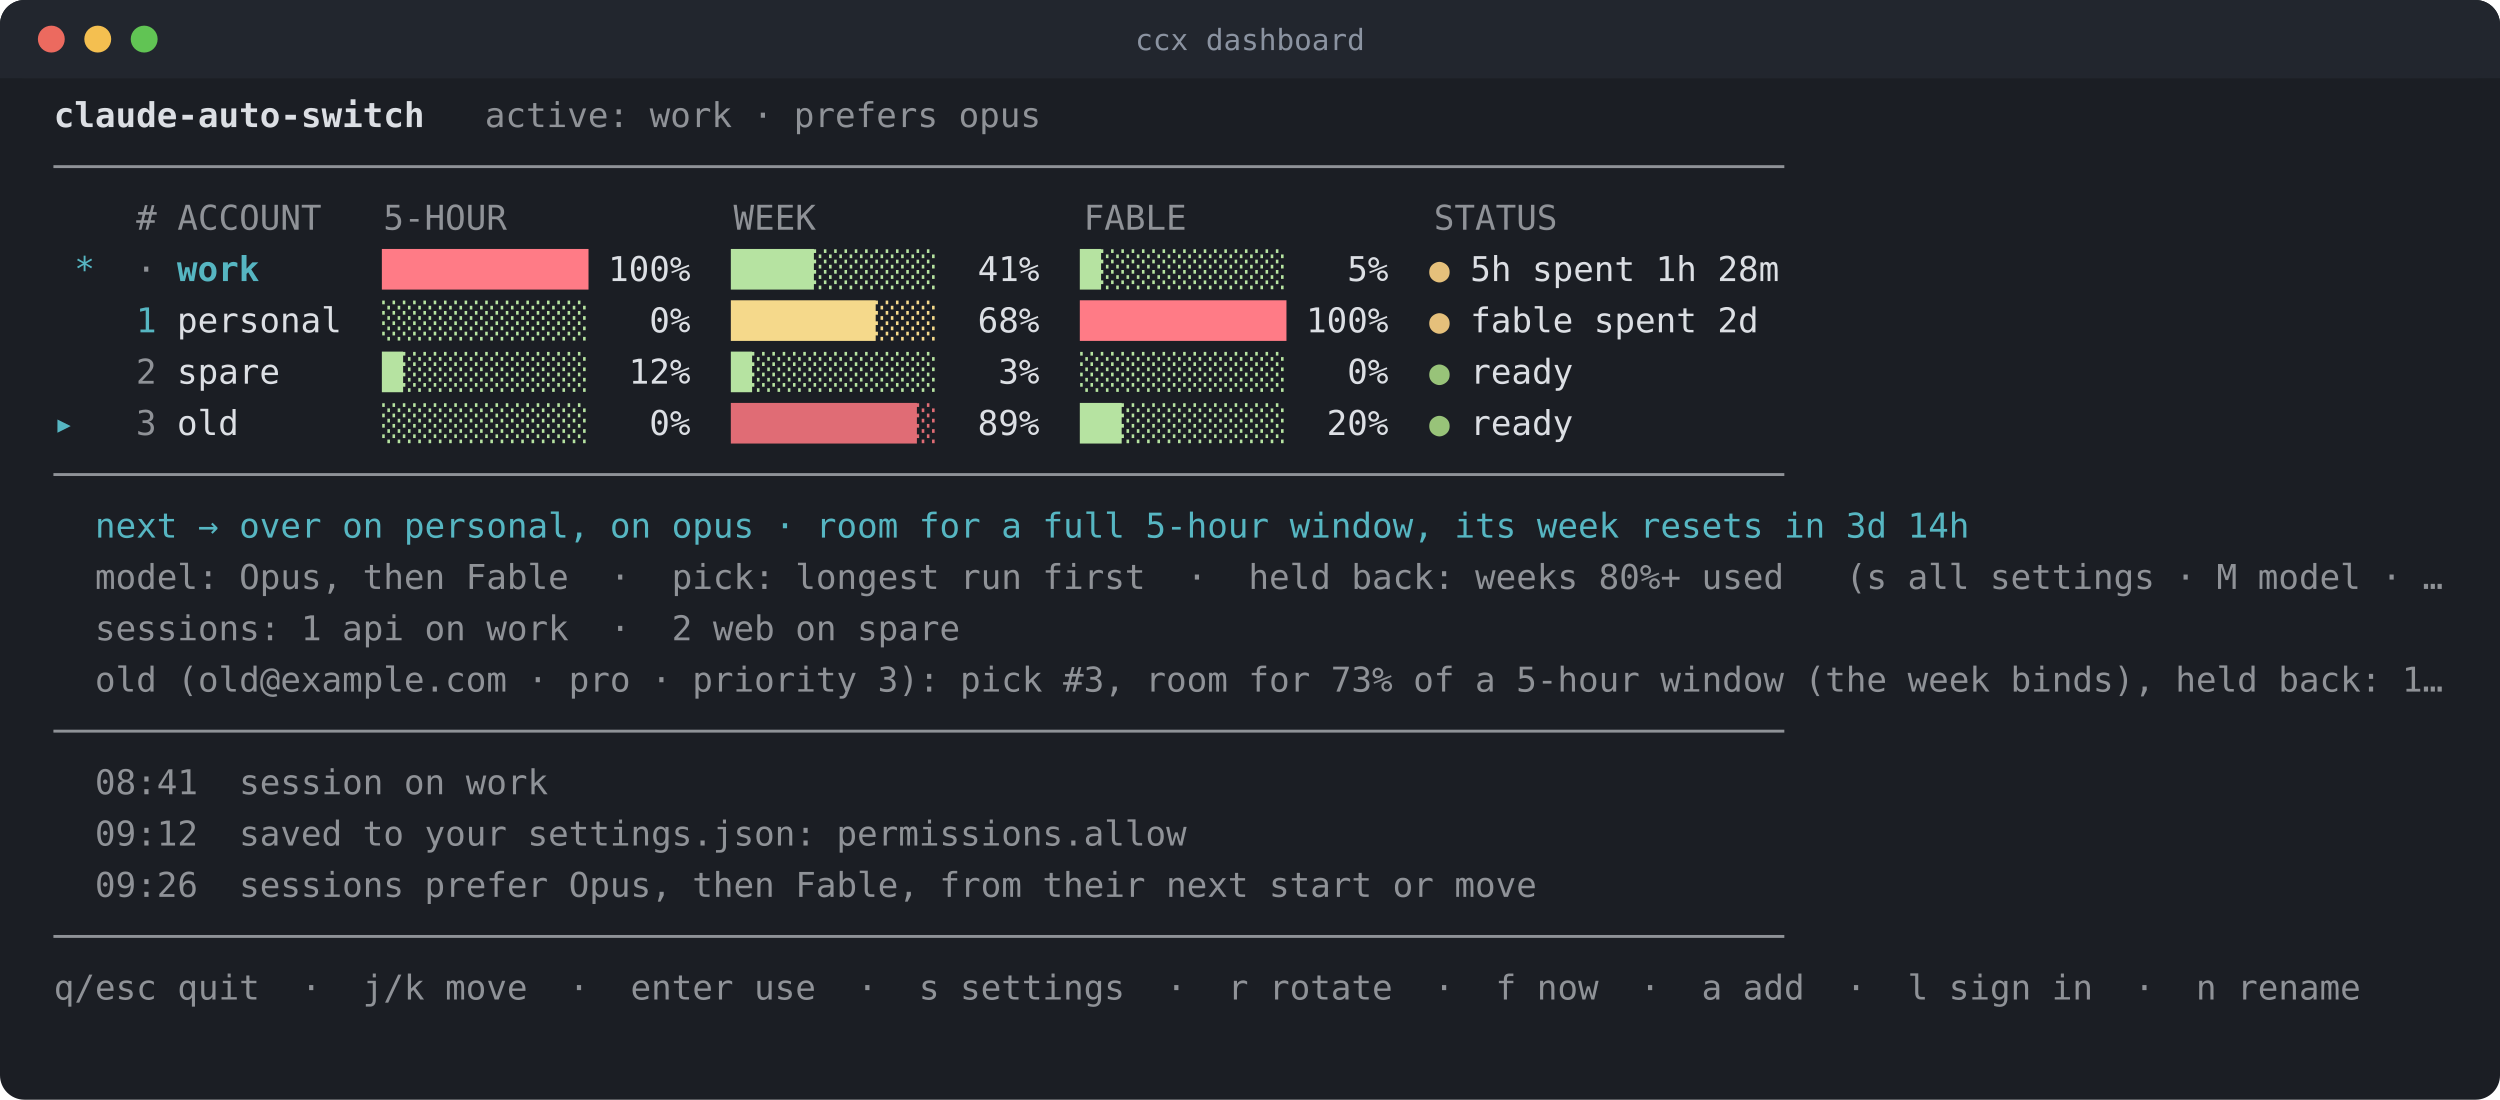
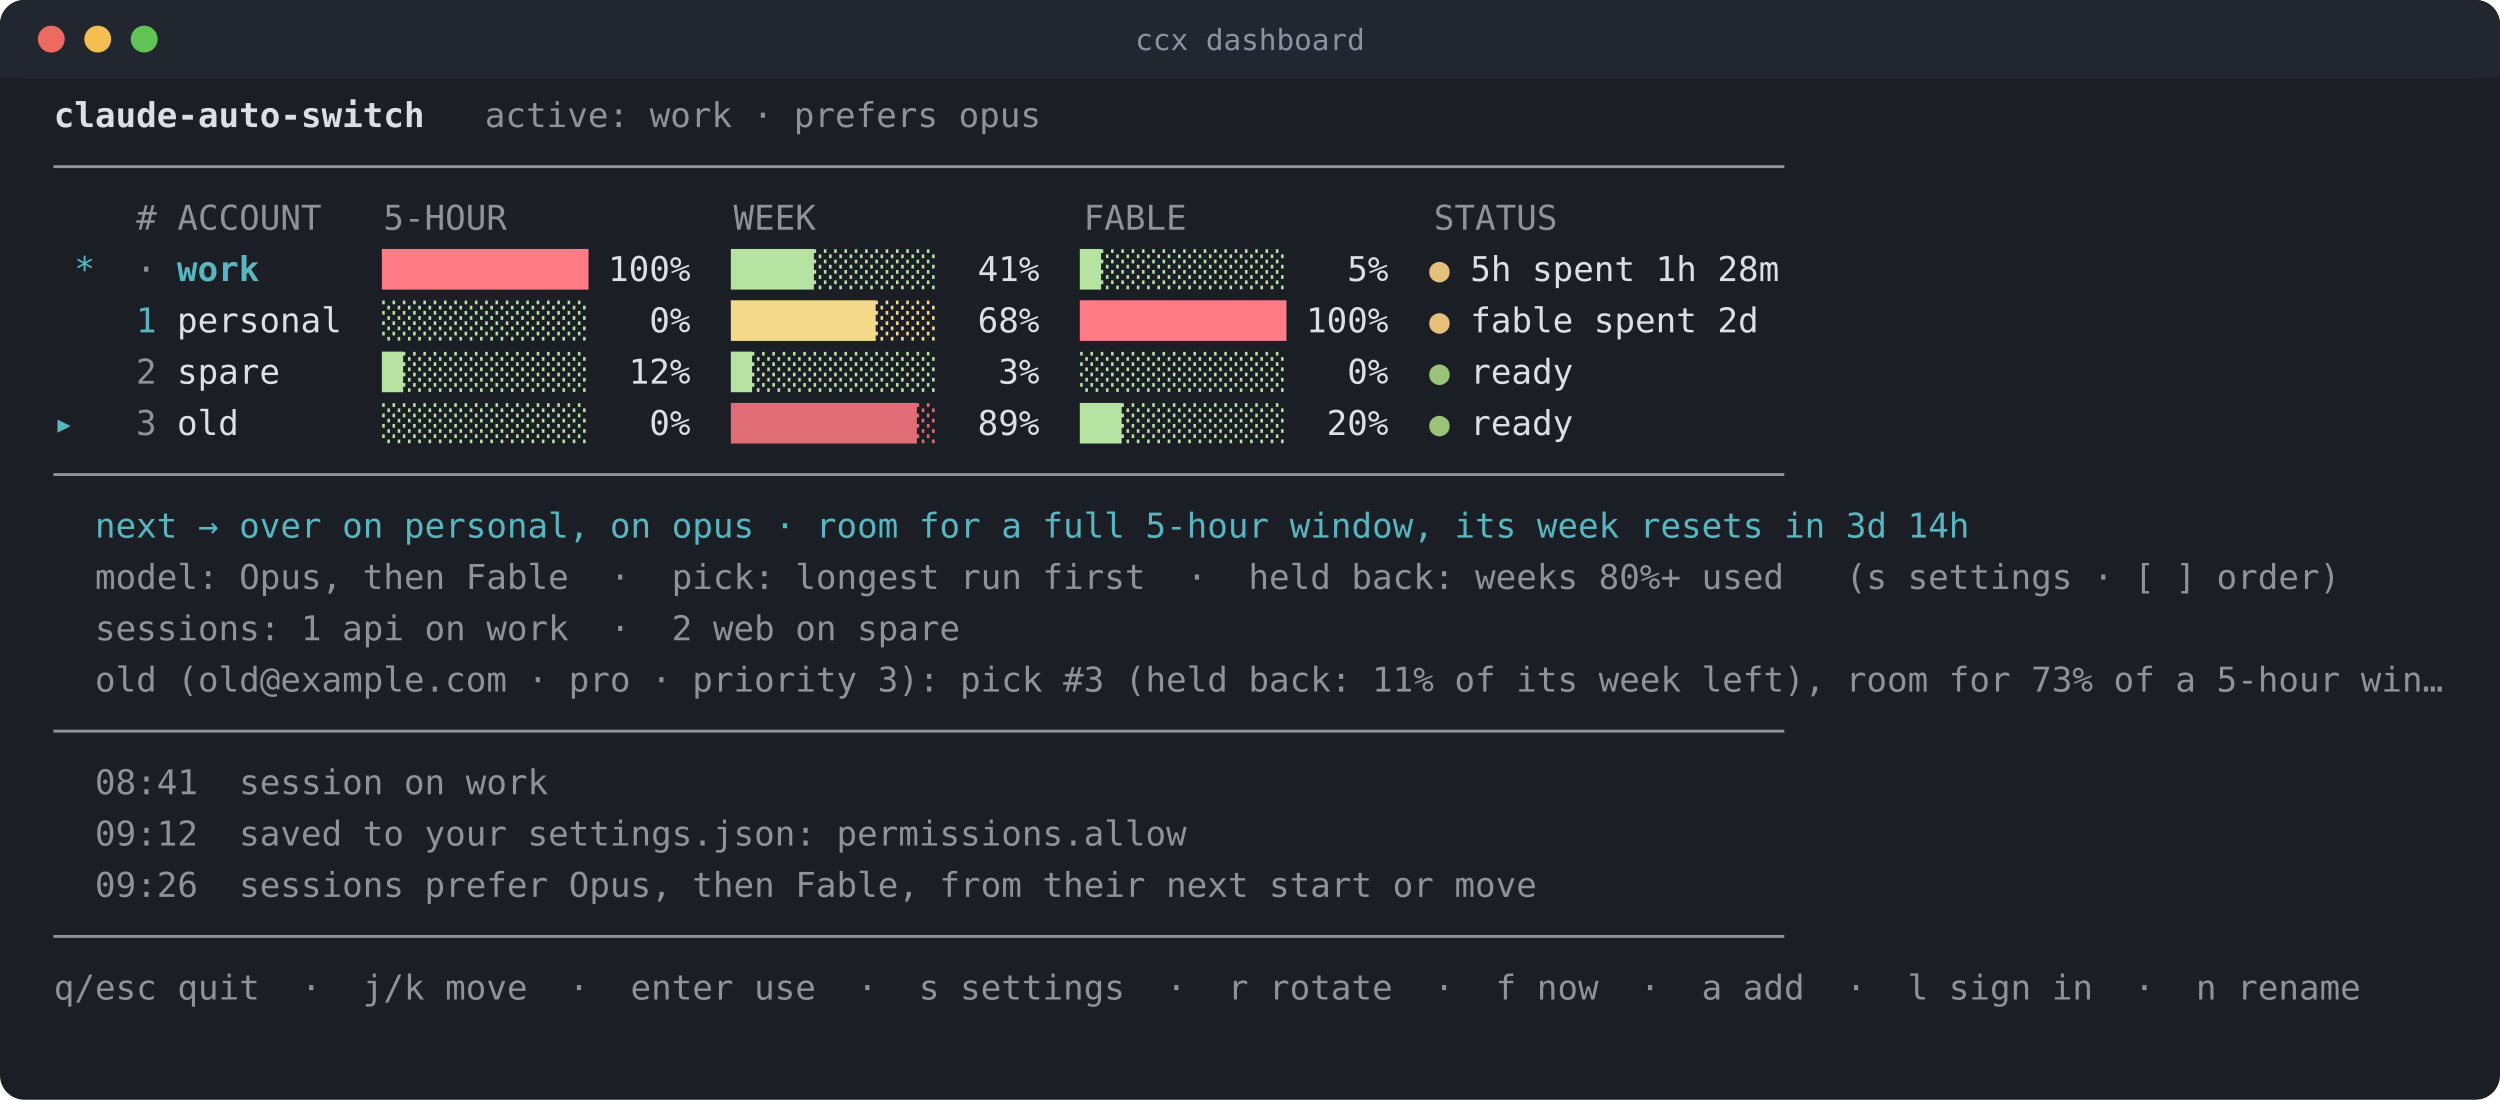
<svg xmlns="http://www.w3.org/2000/svg" width="1023" height="450" viewBox="0 0 1023 450" font-family="ui-monospace, SFMono-Regular, Menlo, Consolas, 'DejaVu Sans Mono', monospace" font-size="14">
  <rect width="1023" height="450" rx="10" fill="#1b1e24" />
  <rect width="1023" height="32" rx="10" fill="#22262e" />
  <rect y="22" width="1023" height="10" fill="#22262e" />
  <circle cx="21" cy="16" r="5.5" fill="#ec6a5f" />
  <circle cx="40" cy="16" r="5.5" fill="#f4bf50" />
  <circle cx="59" cy="16" r="5.5" fill="#61c454" />
  <text x="511.5" y="20.5" fill="#8b93a1" font-size="12" text-anchor="middle">ccx dashboard</text>
  <text x="22.0" y="52" fill="#dcdfe4" font-weight="600" xml:space="preserve">claude-auto-switch</text>
  <text x="198.4" y="52" fill="#dcdfe4" opacity="0.6" xml:space="preserve">active: work · prefers opus</text>
  <text x="22.0" y="73" fill="#dcdfe4" opacity="0.6" xml:space="preserve">────────────────────────────────────────────────────────────────────────────────────</text>
  <text x="22.0" y="94" fill="#dcdfe4" opacity="0.6" xml:space="preserve">    # ACCOUNT   5-HOUR           WEEK             FABLE            STATUS</text>
  <text x="30.4" y="115" fill="#56b6c2" xml:space="preserve">*</text>
  <text x="47.2" y="115" fill="#dcdfe4" opacity="0.6" xml:space="preserve"> ·</text>
  <text x="72.4" y="115" fill="#56b6c2" font-weight="600" xml:space="preserve">work    </text>
  <text x="156.4" y="115" fill="#ff7b86" xml:space="preserve">██████████</text>
  <text x="240.4" y="115" fill="#dcdfe4" xml:space="preserve"> 100%  </text>
  <text x="299.2" y="115" fill="#b6e3a1" xml:space="preserve">████░░░░░░</text>
  <text x="383.2" y="115" fill="#dcdfe4" xml:space="preserve">  41%  </text>
  <text x="442.0" y="115" fill="#b6e3a1" xml:space="preserve">█░░░░░░░░░</text>
  <text x="526.0" y="115" fill="#dcdfe4" xml:space="preserve">   5%  </text>
  <text x="584.8" y="115" fill="#e5c07b" xml:space="preserve">●</text>
  <text x="593.2" y="115" fill="#dcdfe4" xml:space="preserve"> 5h spent 1h 28m</text>
  <text x="47.2" y="136" fill="#56b6c2" xml:space="preserve"> 1</text>
  <text x="64.0" y="136" fill="#dcdfe4" xml:space="preserve"> personal  </text>
  <text x="156.4" y="136" fill="#b6e3a1" xml:space="preserve">░░░░░░░░░░</text>
  <text x="240.4" y="136" fill="#dcdfe4" xml:space="preserve">   0%  </text>
  <text x="299.2" y="136" fill="#f5d98b" xml:space="preserve">███████░░░</text>
  <text x="383.2" y="136" fill="#dcdfe4" xml:space="preserve">  68%  </text>
  <text x="442.0" y="136" fill="#ff7b86" xml:space="preserve">██████████</text>
  <text x="526.0" y="136" fill="#dcdfe4" xml:space="preserve"> 100%  </text>
  <text x="584.8" y="136" fill="#e5c07b" xml:space="preserve">●</text>
  <text x="593.2" y="136" fill="#dcdfe4" xml:space="preserve"> fable spent 2d</text>
  <text x="47.2" y="157" fill="#dcdfe4" opacity="0.6" xml:space="preserve"> 2</text>
  <text x="64.0" y="157" fill="#dcdfe4" xml:space="preserve"> spare     </text>
  <text x="156.4" y="157" fill="#b6e3a1" xml:space="preserve">█░░░░░░░░░</text>
  <text x="240.4" y="157" fill="#dcdfe4" xml:space="preserve">  12%  </text>
  <text x="299.2" y="157" fill="#b6e3a1" xml:space="preserve">█░░░░░░░░░</text>
  <text x="383.2" y="157" fill="#dcdfe4" xml:space="preserve">   3%  </text>
  <text x="442.0" y="157" fill="#b6e3a1" xml:space="preserve">░░░░░░░░░░</text>
  <text x="526.0" y="157" fill="#dcdfe4" xml:space="preserve">   0%  </text>
  <text x="584.8" y="157" fill="#98c379" xml:space="preserve">●</text>
  <text x="593.2" y="157" fill="#dcdfe4" xml:space="preserve"> ready</text>
  <text x="22.0" y="178" fill="#56b6c2" xml:space="preserve">▸</text>
  <text x="47.2" y="178" fill="#dcdfe4" opacity="0.6" xml:space="preserve"> 3</text>
  <text x="64.0" y="178" fill="#dcdfe4" xml:space="preserve"> old       </text>
  <text x="156.4" y="178" fill="#b6e3a1" xml:space="preserve">░░░░░░░░░░</text>
  <text x="240.4" y="178" fill="#dcdfe4" xml:space="preserve">   0%  </text>
  <text x="299.2" y="178" fill="#e06c75" xml:space="preserve">█████████░</text>
  <text x="383.2" y="178" fill="#dcdfe4" xml:space="preserve">  89%  </text>
  <text x="442.0" y="178" fill="#b6e3a1" xml:space="preserve">██░░░░░░░░</text>
  <text x="526.0" y="178" fill="#dcdfe4" xml:space="preserve">  20%  </text>
  <text x="584.8" y="178" fill="#98c379" xml:space="preserve">●</text>
  <text x="593.2" y="178" fill="#dcdfe4" xml:space="preserve"> ready</text>
  <text x="22.0" y="199" fill="#dcdfe4" opacity="0.6" xml:space="preserve">────────────────────────────────────────────────────────────────────────────────────</text>
  <text x="22.0" y="220" fill="#56b6c2" xml:space="preserve">  next → over on personal, on opus · room for a full 5-hour window, its week resets in 3d 14h</text>
-   <text x="22.0" y="241" fill="#dcdfe4" opacity="0.6" xml:space="preserve">  model: Opus, then Fable  ·  pick: longest run first  ·  held back: weeks 80%+ used   (s all settings · M model · …</text>
+   <text x="22.0" y="241" fill="#dcdfe4" opacity="0.6" xml:space="preserve">  model: Opus, then Fable  ·  pick: longest run first  ·  held back: weeks 80%+ used   (s settings · [ ] order)</text>
  <text x="22.0" y="262" fill="#dcdfe4" opacity="0.6" xml:space="preserve">  sessions: 1 api on work  ·  2 web on spare</text>
-   <text x="22.0" y="283" fill="#dcdfe4" opacity="0.6" xml:space="preserve">  old (old@example.com · pro · priority 3): pick #3, room for 73% of a 5-hour window (the week binds), held back: 1…</text>
+   <text x="22.0" y="283" fill="#dcdfe4" opacity="0.6" xml:space="preserve">  old (old@example.com · pro · priority 3): pick #3 (held back: 11% of its week left), room for 73% of a 5-hour win…</text>
  <text x="22.0" y="304" fill="#dcdfe4" opacity="0.6" xml:space="preserve">────────────────────────────────────────────────────────────────────────────────────</text>
  <text x="22.0" y="325" fill="#dcdfe4" opacity="0.6" xml:space="preserve">  08:41  session on work</text>
  <text x="22.0" y="346" fill="#dcdfe4" opacity="0.6" xml:space="preserve">  09:12  saved to your settings.json: permissions.allow</text>
  <text x="22.0" y="367" fill="#dcdfe4" opacity="0.6" xml:space="preserve">  09:26  sessions prefer Opus, then Fable, from their next start or move</text>
  <text x="22.0" y="388" fill="#dcdfe4" opacity="0.6" xml:space="preserve">────────────────────────────────────────────────────────────────────────────────────</text>
  <text x="22.0" y="409" fill="#dcdfe4" opacity="0.6" xml:space="preserve">q/esc quit  ·  j/k move  ·  enter use  ·  s settings  ·  r rotate  ·  f now  ·  a add  ·  l sign in  ·  n rename</text>
</svg>
